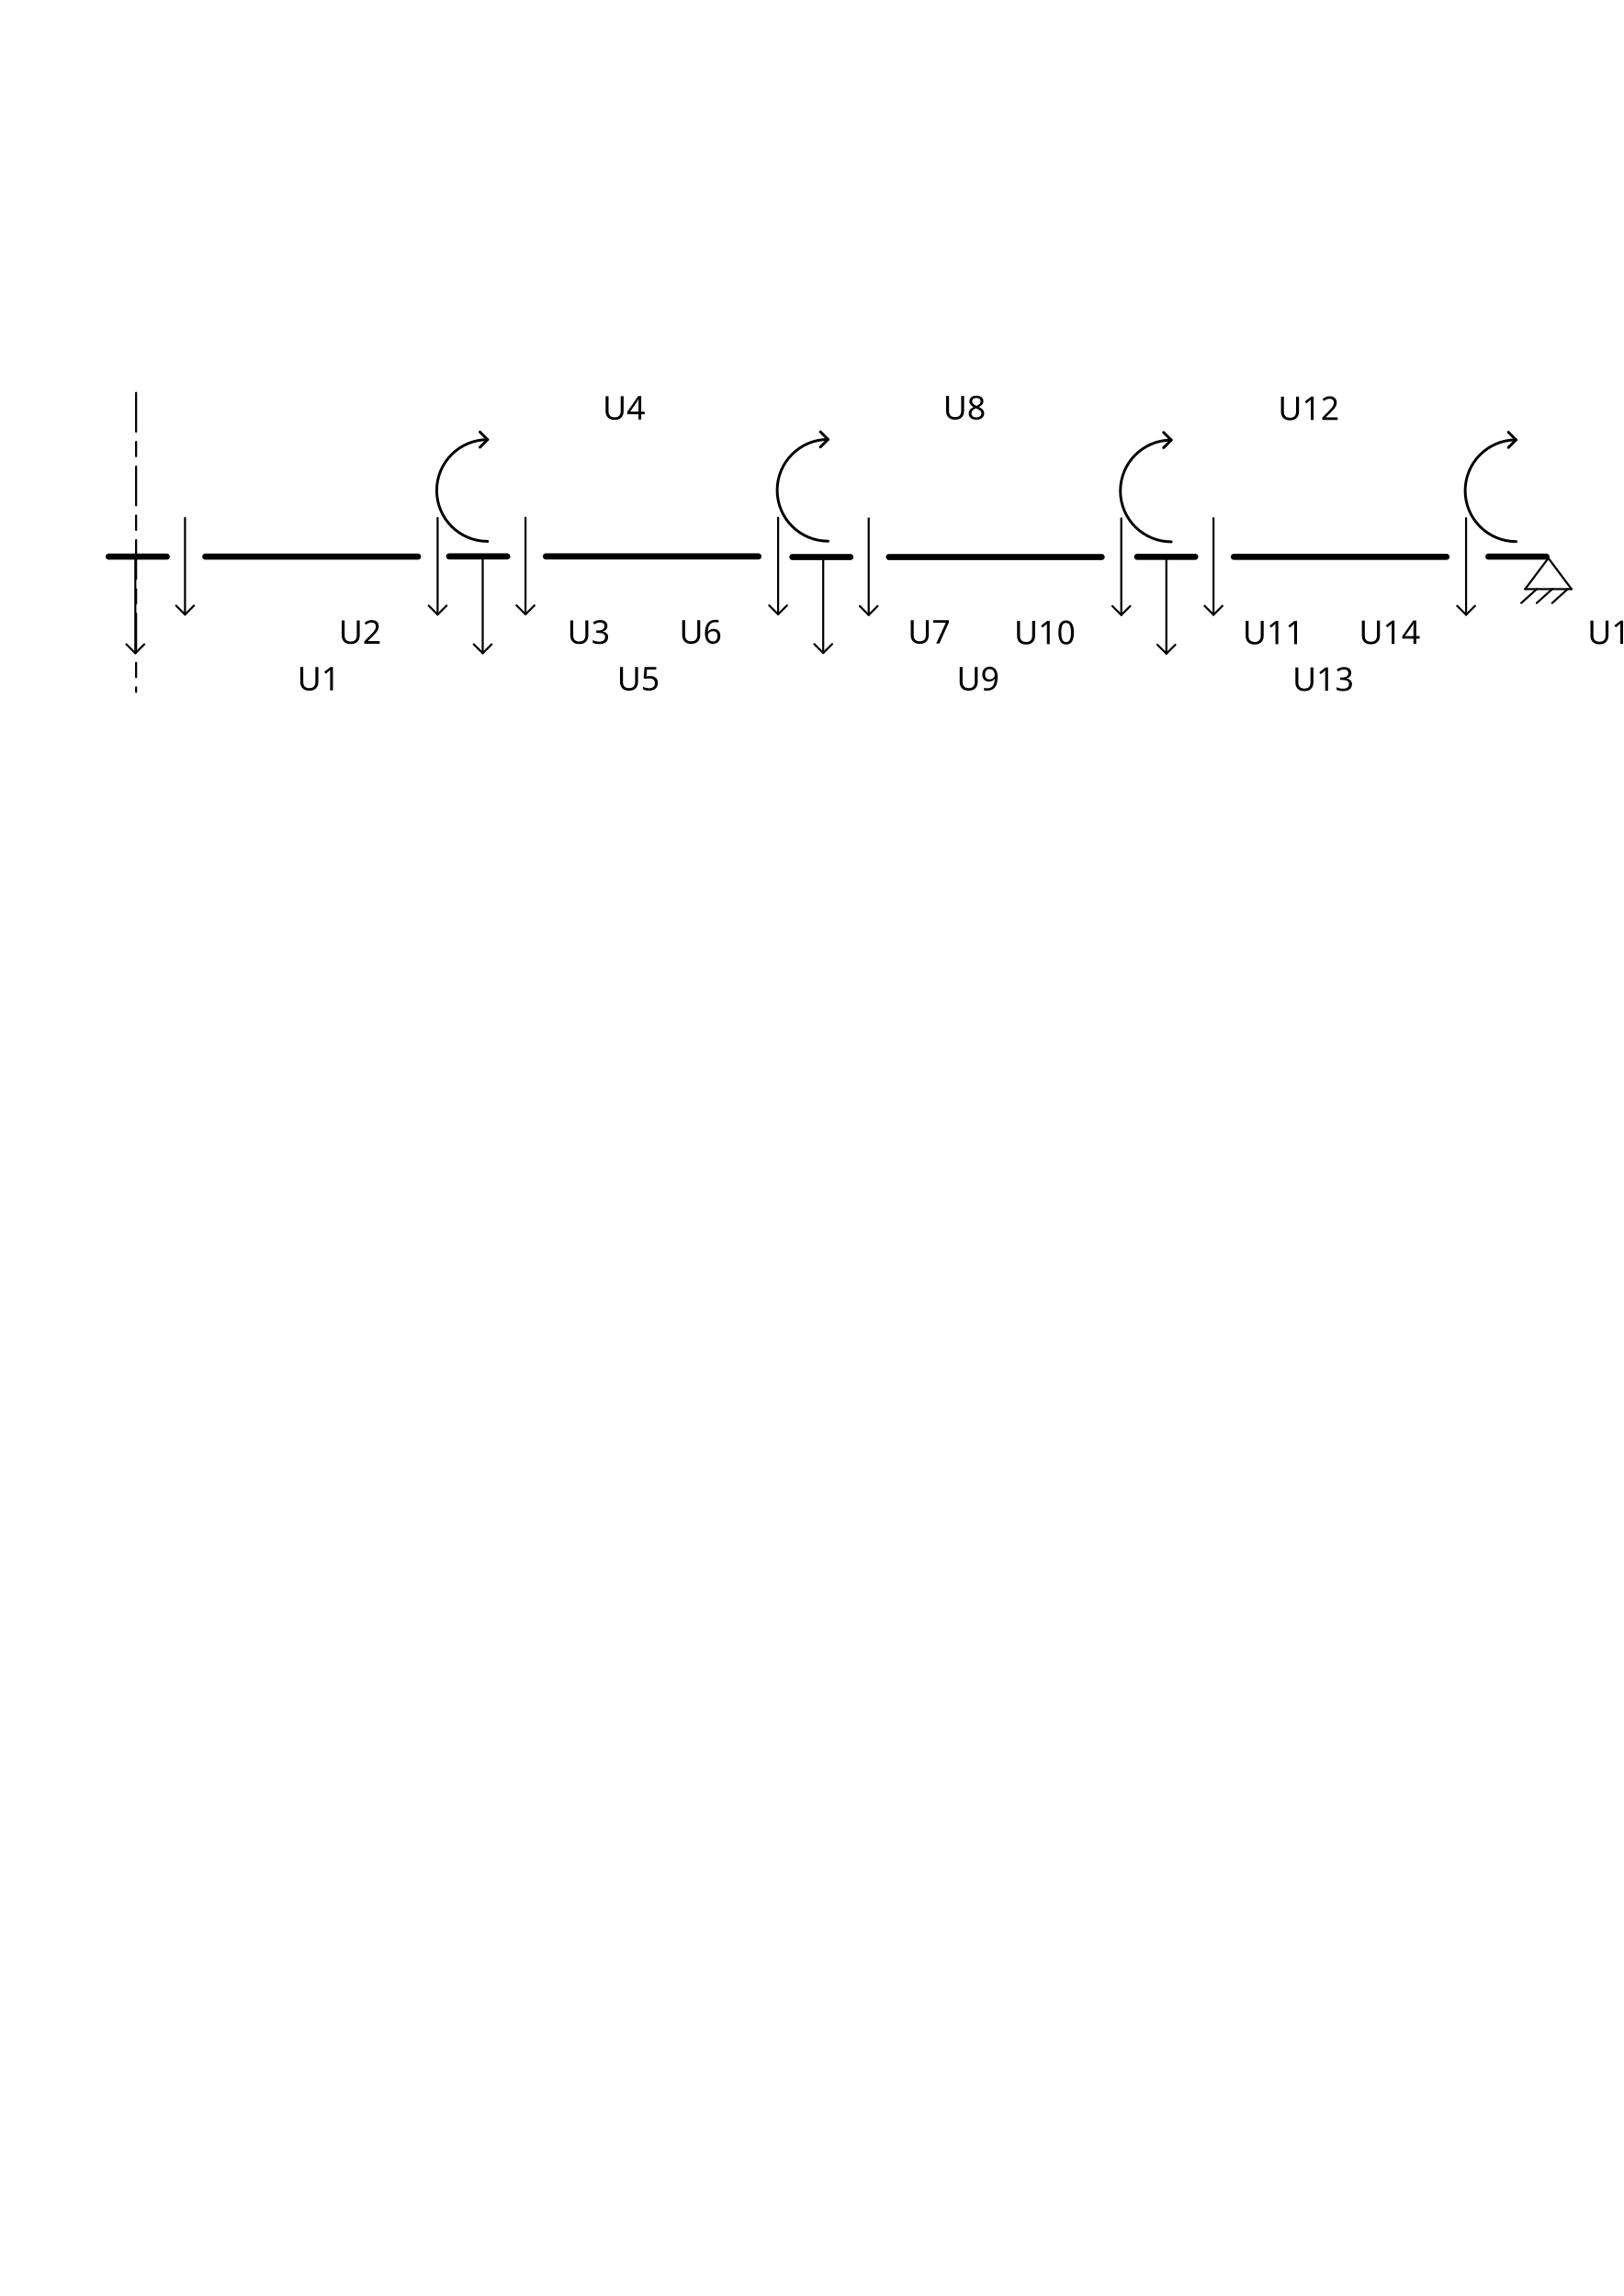
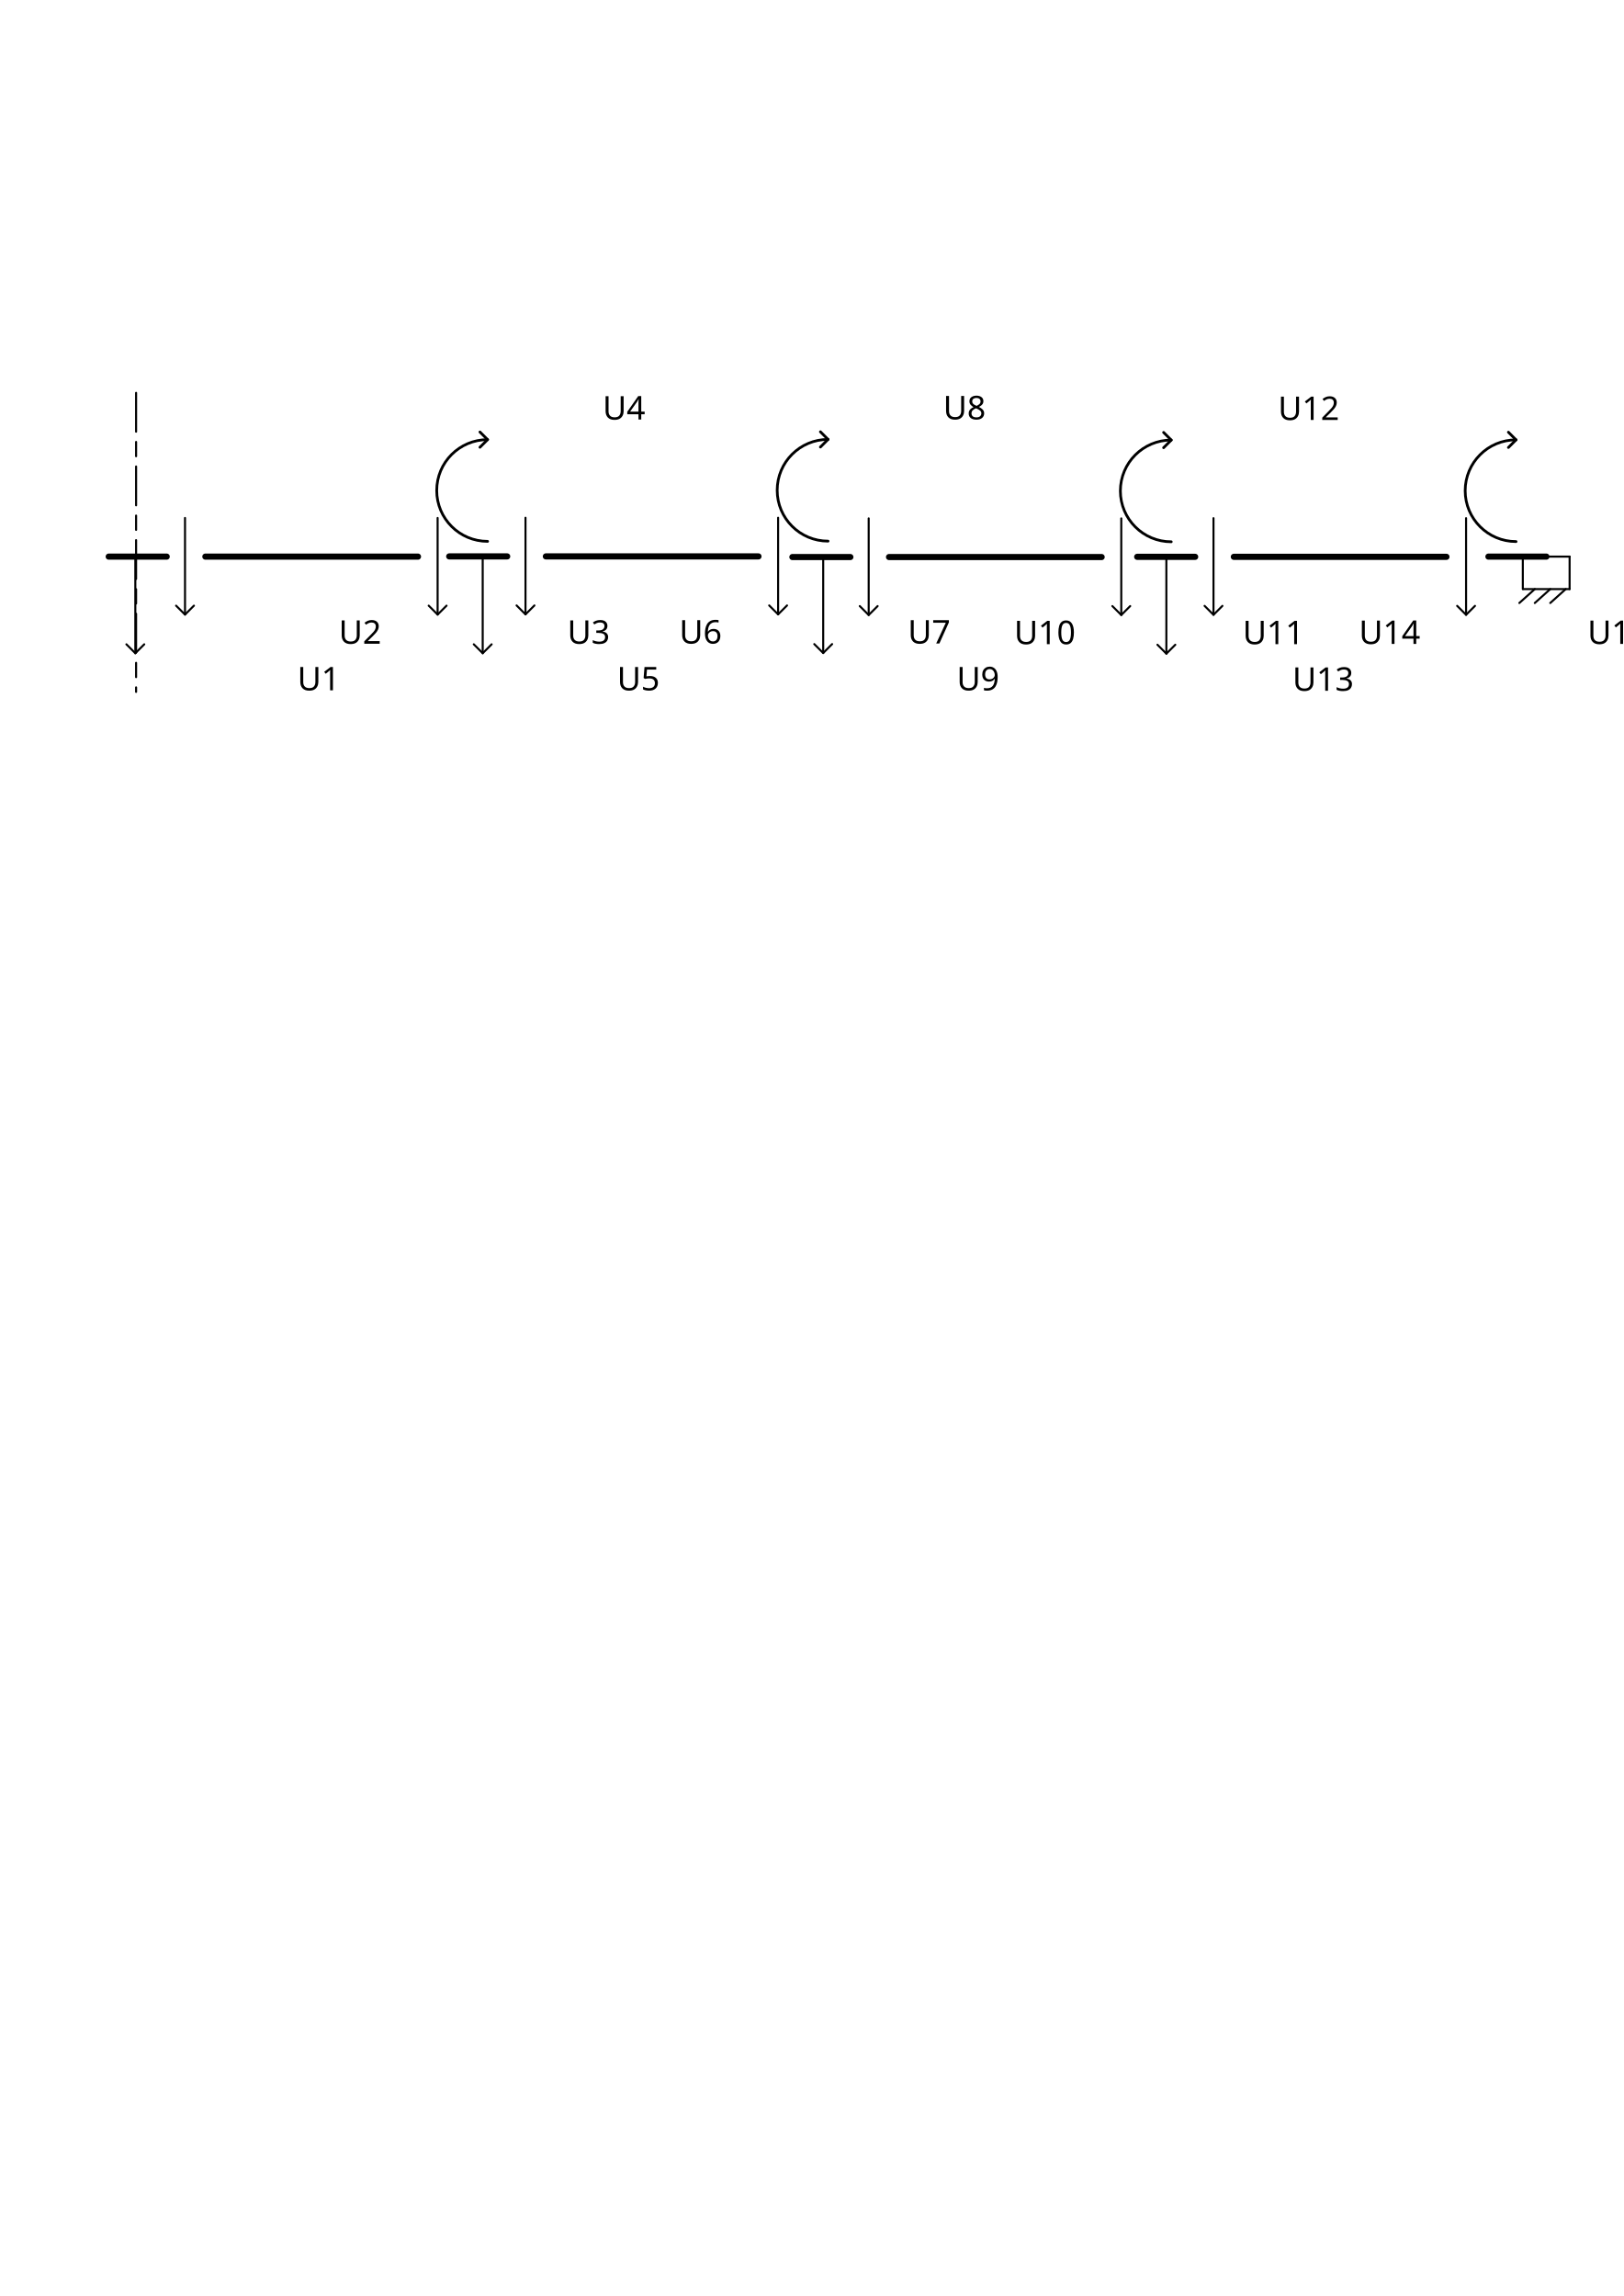
- <svg xmlns="http://www.w3.org/2000/svg" xmlns:ns1="http://schemas.microsoft.com/visio/2003/SVGExtensions/" xmlns:xlink="http://www.w3.org/1999/xlink" width="8.268in" height="11.693in" viewBox="0 0 595.276 841.889" xml:space="preserve" color-interpolation-filters="sRGB" class="st11">
+ <svg xmlns="http://www.w3.org/2000/svg" xmlns:ns1="http://schemas.microsoft.com/visio/2003/SVGExtensions/" xmlns:xlink="http://www.w3.org/1999/xlink" width="8.268in" height="11.693in" viewBox="0 0 595.276 841.889" xml:space="preserve" color-interpolation-filters="sRGB" class="st13">
  <ns1:documentProperties ns1:langID="1033">
    <ns1:userDefs>
      <ns1:ud ns1:nameU="msvNoAutoConnect" ns1:val="VT0(1):26" />
    </ns1:userDefs>
  </ns1:documentProperties>
  <style type="text/css">
	
- 		.st1 {fill:none}
- 		.st2 {stroke:#000000;stroke-linecap:round;stroke-linejoin:round;stroke-width:2.25}
- 		.st3 {marker-end:url(#mrkr1-12);stroke:#000000;stroke-linecap:round;stroke-linejoin:round;stroke-width:0.75}
- 		.st4 {fill:#000000;fill-opacity:1;stroke:#000000;stroke-opacity:1;stroke-width:0.229}
- 		.st5 {marker-end:url(#mrkr1-33);stroke:#000000;stroke-linecap:round;stroke-linejoin:round;stroke-width:1}
- 		.st6 {fill:#000000;fill-opacity:1;stroke:#000000;stroke-opacity:1;stroke-width:0.357}
- 		.st7 {fill:none;stroke:none;stroke-linecap:round;stroke-linejoin:round;stroke-width:0.75}
- 		.st8 {fill:#000000;font-family:Calibri;font-size:1em}
- 		.st9 {stroke:#000000;stroke-linecap:round;stroke-linejoin:round;stroke-width:0.75}
+ 		.st1 {fill:none;stroke:none;stroke-width:1}
+ 		.st2 {fill:none}
+ 		.st3 {stroke:#000000;stroke-linecap:round;stroke-linejoin:round;stroke-width:2.25}
+ 		.st4 {marker-end:url(#mrkr1-18);stroke:#000000;stroke-linecap:round;stroke-linejoin:round;stroke-width:0.75}
+ 		.st5 {fill:#000000;fill-opacity:1;stroke:#000000;stroke-opacity:1;stroke-width:0.229}
+ 		.st6 {marker-end:url(#mrkr1-39);stroke:#000000;stroke-linecap:round;stroke-linejoin:round;stroke-width:1}
+ 		.st7 {fill:#000000;fill-opacity:1;stroke:#000000;stroke-opacity:1;stroke-width:0.357}
+ 		.st8 {fill:none;stroke:none;stroke-linecap:round;stroke-linejoin:round;stroke-width:0.75}
+ 		.st9 {fill:#000000;font-family:Calibri;font-size:1em}
		.st10 {stroke:#000000;stroke-dasharray:14.25,3.75,5.25,3.75;stroke-linecap:round;stroke-linejoin:round;stroke-width:0.75}
- 		.st11 {fill:none;fill-rule:evenodd;font-size:12px;overflow:visible;stroke-linecap:square;stroke-miterlimit:3}
+ 		.st11 {stroke:#000000;stroke-linecap:round;stroke-linejoin:round;stroke-width:0.75}
+ 		.st12 {stroke:#000000;stroke-linecap:round;stroke-linejoin:round;stroke-width:0.75}
+ 		.st13 {fill:none;fill-rule:evenodd;font-size:12px;overflow:visible;stroke-linecap:square;stroke-miterlimit:3}
	
	</style>
  <defs id="Markers">
    <g id="lend1">
      <path d="M 1 -1 L 0 0 L 1 1 " style="stroke-linecap:round;stroke-linejoin:round;fill:none" />
    </g>
-     <marker id="mrkr1-12" class="st4" ns1:arrowType="1" ns1:arrowSize="2" orient="auto" markerUnits="strokeWidth" overflow="visible">
+     <marker id="mrkr1-18" class="st5" ns1:arrowType="1" ns1:arrowSize="2" orient="auto" markerUnits="strokeWidth" overflow="visible">
      <use xlink:href="#lend1" transform="scale(-4.360005,-4.360005) " />
    </marker>
-     <marker id="mrkr1-33" class="st6" ns1:arrowType="1" ns1:arrowSize="1" orient="auto" markerUnits="strokeWidth" overflow="visible">
-       <use xlink:href="#lend1" transform="scale(-2.800003,-2.800003) " />
+     <marker id="mrkr1-39" class="st7" ns1:arrowType="1" ns1:arrowSize="1" orient="auto" markerUnits="strokeWidth" overflow="visible">
+       <use xlink:href="#lend1" transform="scale(-2.800002,-2.800002) " />
    </marker>
  </defs>
  <g ns1:mID="0" ns1:index="1" ns1:groupContext="foregroundPage">
    <ns1:pageProperties ns1:drawingScale="0.0393701" ns1:pageScale="0.0393701" ns1:drawingUnits="24" ns1:shadowOffsetX="8.50393" ns1:shadowOffsetY="-8.50393" />
    <ns1:layer ns1:name="Electrical" ns1:index="0" />
-     <g id="shape1-1" ns1:mID="1" ns1:groupContext="shape" transform="translate(39.8493,-637.794)">
-       <path d="M0 841.89 L21.26 841.89 L0 841.89 Z" class="st1" />
-       <path d="M0 841.89 L21.26 841.89" class="st2" />
-     </g>
-     <g id="shape2-4" ns1:mID="2" ns1:groupContext="shape" transform="translate(75.2822,-637.794)">
-       <path d="M0 841.89 L77.95 841.89 L0 841.89 Z" class="st1" />
-       <path d="M0 841.89 L77.95 841.89" class="st2" />
-     </g>
-     <g id="shape3-7" ns1:mID="3" ns1:groupContext="shape" transform="translate(891.495,204.094) rotate(90)">
-       <path d="M0 841.89 L35.43 841.89" class="st3" />
-     </g>
-     <g id="shape4-13" ns1:mID="4" ns1:groupContext="shape" transform="translate(909.712,189.921) rotate(90)">
-       <path d="M0 841.89 L35.43 841.89" class="st3" />
-     </g>
-     <g id="shape5-18" ns1:mID="5" ns1:groupContext="shape" transform="translate(1018.85,204.094) rotate(90)">
-       <path d="M0 841.89 L35.43 841.89" class="st3" />
-     </g>
-     <g id="shape6-23" ns1:mID="6" ns1:groupContext="shape" transform="translate(1002.32,189.921) rotate(90)">
-       <path d="M0 841.89 L35.43 841.89" class="st3" />
-     </g>
-     <g id="shape7-28" ns1:mID="7" ns1:groupContext="shape" transform="translate(1001.99,161.201) rotate(90)">
+     <g id="group1-1" transform="translate(39.8493,-637.793)" ns1:mID="1" ns1:groupContext="group">
+       <g id="shape2-2" ns1:mID="2" ns1:groupContext="shape">
+         <path d="M0 841.89 L21.26 841.89 L0 841.89 Z" class="st1" />
+       </g>
+       <g id="shape3-4" ns1:mID="3" ns1:groupContext="shape">
+         <path d="M0 841.89 L21.26 841.89 L0 841.89 Z" class="st2" />
+         <path d="M0 841.89 L21.26 841.89" class="st3" />
+       </g>
+     </g>
+     <g id="group4-7" transform="translate(75.2822,-637.793)" ns1:mID="4" ns1:groupContext="group">
+       <g id="shape5-8" ns1:mID="5" ns1:groupContext="shape">
+         <path d="M0 841.89 L77.95 841.89 L0 841.89 Z" class="st1" />
+       </g>
+       <g id="shape6-10" ns1:mID="6" ns1:groupContext="shape">
+         <path d="M0 841.89 L77.95 841.89 L0 841.89 Z" class="st2" />
+         <path d="M0 841.89 L77.95 841.89" class="st3" />
+       </g>
+     </g>
+     <g id="shape7-13" ns1:mID="7" ns1:groupContext="shape" transform="translate(891.494,204.094) rotate(90)">
+       <path d="M0 841.89 L35.43 841.89" class="st4" />
+     </g>
+     <g id="shape8-19" ns1:mID="8" ns1:groupContext="shape" transform="translate(909.711,189.921) rotate(90)">
+       <path d="M0 841.89 L35.43 841.89" class="st4" />
+     </g>
+     <g id="shape9-24" ns1:mID="9" ns1:groupContext="shape" transform="translate(1018.85,204.094) rotate(90)">
+       <path d="M0 841.89 L35.43 841.89" class="st4" />
+     </g>
+     <g id="shape10-29" ns1:mID="10" ns1:groupContext="shape" transform="translate(1002.32,189.921) rotate(90)">
+       <path d="M0 841.89 L35.43 841.89" class="st4" />
+     </g>
+     <g id="shape11-34" ns1:mID="11" ns1:groupContext="shape" transform="translate(1001.99,161.201) rotate(90)">
      <ns1:userDefs>
        <ns1:ud ns1:nameU="visVersion" ns1:val="VT0(15):26" />
      </ns1:userDefs>
-       <path d="M37.3 823.24 A18.65 18.65 0 1 1 0 823.24" class="st5" />
-     </g>
-     <g id="shape8-34" ns1:mID="8" ns1:groupContext="shape" transform="translate(41.5187,-582.361)">
-       <ns1:userDefs />
-       <ns1:textBlock ns1:margins="rect(3.99999,3.99999,3.99999,3.99999)" ns1:tabSpace="42.5196" />
-       <ns1:textRect cx="18.217" cy="831.889" width="36.44" height="20" />
-       <rect x="0" y="821.889" width="36.434" height="20" class="st7" />
-       <text x="11.33" y="835.49" class="st8" ns1:langID="1033">
+       <path d="M37.3 823.24 A18.65 18.65 0 0 1 0 823.24" class="st6" />
+     </g>
+     <g id="shape12-40" ns1:mID="12" ns1:groupContext="shape" transform="translate(41.5187,-582.361)">
+       <ns1:userDefs />
+       <ns1:textBlock ns1:margins="rect(3.99999,3.99999,3.99999,3.99999)" ns1:tabSpace="42.5196" />
+       <ns1:textRect cx="18.217" cy="831.889" width="36.44" height="20" />
+       <rect x="0" y="821.889" width="36.434" height="20" class="st8" />
+       <text x="11.33" y="835.49" class="st9" ns1:langID="1033">
        <ns1:paragraph ns1:horizAlign="1" />
        <ns1:tabList />U1</text>
    </g>
-     <g id="shape9-37" ns1:mID="9" ns1:groupContext="shape" transform="translate(56.6932,-599.448)">
-       <ns1:userDefs />
-       <ns1:textBlock ns1:margins="rect(3.99999,3.99999,3.99999,3.99999)" ns1:tabSpace="42.5196" />
-       <ns1:textRect cx="18.217" cy="831.889" width="36.44" height="20" />
-       <rect x="0" y="821.889" width="36.434" height="20" class="st7" />
-       <text x="11.33" y="835.49" class="st8" ns1:langID="1033">
+     <g id="shape13-43" ns1:mID="13" ns1:groupContext="shape" transform="translate(56.6932,-599.448)">
+       <ns1:userDefs />
+       <ns1:textBlock ns1:margins="rect(3.99999,3.99999,3.99999,3.99999)" ns1:tabSpace="42.5196" />
+       <ns1:textRect cx="18.217" cy="831.889" width="36.44" height="20" />
+       <rect x="0" y="821.889" width="36.434" height="20" class="st8" />
+       <text x="11.33" y="835.49" class="st9" ns1:langID="1033">
        <ns1:paragraph ns1:horizAlign="1" />
        <ns1:tabList />U2</text>
    </g>
-     <g id="shape10-40" ns1:mID="10" ns1:groupContext="shape" transform="translate(195.174,-582.361) scale(-1,1)">
-       <ns1:userDefs />
-       <ns1:textBlock ns1:margins="rect(3.99999,3.99999,3.99999,3.99999)" ns1:tabSpace="42.5196" />
-       <ns1:textRect cx="18.217" cy="831.889" width="36.44" height="20" />
-       <rect x="0" y="821.889" width="36.434" height="20" class="st7" />
-       <text x="-25.11" y="835.49" transform="scale(-1,1)" class="st8" ns1:langID="1033">
+     <g id="shape14-46" ns1:mID="14" ns1:groupContext="shape" transform="translate(195.174,-582.361) scale(-1,1)">
+       <ns1:userDefs />
+       <ns1:textBlock ns1:margins="rect(3.99999,3.99999,3.99999,3.99999)" ns1:tabSpace="42.5196" />
+       <ns1:textRect cx="18.217" cy="831.889" width="36.44" height="20" />
+       <rect x="0" y="821.889" width="36.434" height="20" class="st8" />
+       <text x="-25.11" y="835.49" transform="scale(-1,1)" class="st9" ns1:langID="1033">
        <ns1:paragraph ns1:horizAlign="1" />
        <ns1:tabList />U5</text>
    </g>
-     <g id="shape11-43" ns1:mID="11" ns1:groupContext="shape" transform="translate(176.935,-599.448) scale(-1,1)">
-       <ns1:userDefs />
-       <ns1:textBlock ns1:margins="rect(3.99999,3.99999,3.99999,3.99999)" ns1:tabSpace="42.5196" />
-       <ns1:textRect cx="18.217" cy="831.889" width="36.44" height="20" />
-       <rect x="0" y="821.889" width="36.434" height="20" class="st7" />
-       <text x="-25.11" y="835.49" transform="scale(-1,1)" class="st8" ns1:langID="1033">
+     <g id="shape15-49" ns1:mID="15" ns1:groupContext="shape" transform="translate(176.935,-599.448) scale(-1,1)">
+       <ns1:userDefs />
+       <ns1:textBlock ns1:margins="rect(3.99999,3.99999,3.99999,3.99999)" ns1:tabSpace="42.5196" />
+       <ns1:textRect cx="18.217" cy="831.889" width="36.44" height="20" />
+       <rect x="0" y="821.889" width="36.434" height="20" class="st8" />
+       <text x="-25.11" y="835.49" transform="scale(-1,1)" class="st9" ns1:langID="1033">
        <ns1:paragraph ns1:horizAlign="1" />
        <ns1:tabList />U3</text>
    </g>
-     <g id="shape12-46" ns1:mID="12" ns1:groupContext="shape" transform="translate(153.443,-681.653)">
-       <ns1:userDefs />
-       <ns1:textBlock ns1:margins="rect(3.99999,3.99999,3.99999,3.99999)" ns1:tabSpace="42.5196" />
-       <ns1:textRect cx="18.217" cy="831.889" width="36.44" height="20" />
-       <rect x="0" y="821.889" width="36.434" height="20" class="st7" />
-       <text x="11.33" y="835.49" class="st8" ns1:langID="1033">
+     <g id="shape16-52" ns1:mID="16" ns1:groupContext="shape" transform="translate(153.443,-681.653)">
+       <ns1:userDefs />
+       <ns1:textBlock ns1:margins="rect(3.99999,3.99999,3.99999,3.99999)" ns1:tabSpace="42.5196" />
+       <ns1:textRect cx="18.217" cy="831.889" width="36.44" height="20" />
+       <rect x="0" y="821.889" width="36.434" height="20" class="st8" />
+       <text x="11.33" y="835.49" class="st9" ns1:langID="1033">
        <ns1:paragraph ns1:horizAlign="1" />
        <ns1:tabList />U4</text>
    </g>
-     <g id="shape13-49" ns1:mID="13" ns1:groupContext="shape" transform="translate(164.677,-637.873)">
-       <path d="M0 841.89 L21.26 841.89 L0 841.89 Z" class="st1" />
-       <path d="M0 841.89 L21.26 841.89" class="st2" />
-     </g>
-     <g id="shape14-52" ns1:mID="14" ns1:groupContext="shape" transform="translate(200.11,-637.873)">
-       <path d="M0 841.89 L77.95 841.89 L0 841.89 Z" class="st1" />
-       <path d="M0 841.89 L77.95 841.89" class="st2" />
-     </g>
-     <g id="shape15-55" ns1:mID="15" ns1:groupContext="shape" transform="translate(1034.54,189.842) rotate(90)">
-       <path d="M0 841.89 L35.43 841.89" class="st3" />
-     </g>
-     <g id="shape16-60" ns1:mID="16" ns1:groupContext="shape" transform="translate(1143.68,204.016) rotate(90)">
-       <path d="M0 841.89 L35.43 841.89" class="st3" />
-     </g>
-     <g id="shape17-65" ns1:mID="17" ns1:groupContext="shape" transform="translate(1127.15,189.842) rotate(90)">
-       <path d="M0 841.89 L35.43 841.89" class="st3" />
-     </g>
-     <g id="shape18-70" ns1:mID="18" ns1:groupContext="shape" transform="translate(1126.81,161.122) rotate(90)">
+     <g id="group17-55" transform="translate(164.677,-637.872)" ns1:mID="17" ns1:groupContext="group">
+       <g id="shape18-56" ns1:mID="18" ns1:groupContext="shape">
+         <path d="M0 841.89 L21.26 841.89 L0 841.89 Z" class="st1" />
+       </g>
+       <g id="shape19-58" ns1:mID="19" ns1:groupContext="shape">
+         <path d="M0 841.89 L21.26 841.89 L0 841.89 Z" class="st2" />
+         <path d="M0 841.89 L21.26 841.89" class="st3" />
+       </g>
+     </g>
+     <g id="group20-61" transform="translate(200.11,-637.872)" ns1:mID="20" ns1:groupContext="group">
+       <g id="shape21-62" ns1:mID="21" ns1:groupContext="shape">
+         <path d="M0 841.89 L77.95 841.89 L0 841.89 Z" class="st1" />
+       </g>
+       <g id="shape22-64" ns1:mID="22" ns1:groupContext="shape">
+         <path d="M0 841.89 L77.95 841.89 L0 841.89 Z" class="st2" />
+         <path d="M0 841.89 L77.95 841.89" class="st3" />
+       </g>
+     </g>
+     <g id="shape23-67" ns1:mID="23" ns1:groupContext="shape" transform="translate(1034.54,189.842) rotate(90)">
+       <path d="M0 841.89 L35.43 841.89" class="st4" />
+     </g>
+     <g id="shape24-72" ns1:mID="24" ns1:groupContext="shape" transform="translate(1143.68,204.016) rotate(90)">
+       <path d="M0 841.89 L35.43 841.89" class="st4" />
+     </g>
+     <g id="shape25-77" ns1:mID="25" ns1:groupContext="shape" transform="translate(1127.15,189.842) rotate(90)">
+       <path d="M0 841.89 L35.43 841.89" class="st4" />
+     </g>
+     <g id="shape26-82" ns1:mID="26" ns1:groupContext="shape" transform="translate(1126.81,161.122) rotate(90)">
      <ns1:userDefs>
        <ns1:ud ns1:nameU="visVersion" ns1:val="VT0(15):26" />
      </ns1:userDefs>
-       <path d="M37.3 823.24 A18.65 18.65 0 1 1 0 823.24" class="st5" />
-     </g>
-     <g id="shape19-75" ns1:mID="19" ns1:groupContext="shape" transform="translate(181.521,-599.527)">
-       <ns1:userDefs />
-       <ns1:textBlock ns1:margins="rect(3.99999,3.99999,3.99999,3.99999)" ns1:tabSpace="42.5196" />
-       <ns1:textRect cx="18.217" cy="831.889" width="36.44" height="20" />
-       <rect x="0" y="821.889" width="36.434" height="20" class="st7" />
-       <text x="11.33" y="835.49" class="st8" ns1:langID="1033">
+       <path d="M37.3 823.24 A18.65 18.65 0 0 1 0 823.24" class="st6" />
+     </g>
+     <g id="shape27-87" ns1:mID="27" ns1:groupContext="shape" transform="translate(181.521,-599.527)">
+       <ns1:userDefs />
+       <ns1:textBlock ns1:margins="rect(3.99999,3.99999,3.99999,3.99999)" ns1:tabSpace="42.5196" />
+       <ns1:textRect cx="18.217" cy="831.889" width="36.44" height="20" />
+       <rect x="0" y="821.889" width="36.434" height="20" class="st8" />
+       <text x="11.33" y="835.49" class="st9" ns1:langID="1033">
        <ns1:paragraph ns1:horizAlign="1" />
        <ns1:tabList />U6</text>
    </g>
-     <g id="shape20-78" ns1:mID="20" ns1:groupContext="shape" transform="translate(319.691,-582.361) scale(-1,1)">
-       <ns1:userDefs />
-       <ns1:textBlock ns1:margins="rect(3.99999,3.99999,3.99999,3.99999)" ns1:tabSpace="42.5196" />
-       <ns1:textRect cx="18.217" cy="831.889" width="36.44" height="20" />
-       <rect x="0" y="821.889" width="36.434" height="20" class="st7" />
-       <text x="-25.11" y="835.49" transform="scale(-1,1)" class="st8" ns1:langID="1033">
+     <g id="shape28-90" ns1:mID="28" ns1:groupContext="shape" transform="translate(319.691,-582.361) scale(-1,1)">
+       <ns1:userDefs />
+       <ns1:textBlock ns1:margins="rect(3.99999,3.99999,3.99999,3.99999)" ns1:tabSpace="42.5196" />
+       <ns1:textRect cx="18.217" cy="831.889" width="36.44" height="20" />
+       <rect x="0" y="821.889" width="36.434" height="20" class="st8" />
+       <text x="-25.11" y="835.49" transform="scale(-1,1)" class="st9" ns1:langID="1033">
        <ns1:paragraph ns1:horizAlign="1" />
        <ns1:tabList />U9</text>
    </g>
-     <g id="shape21-81" ns1:mID="21" ns1:groupContext="shape" transform="translate(301.764,-599.527) scale(-1,1)">
-       <ns1:userDefs />
-       <ns1:textBlock ns1:margins="rect(3.99999,3.99999,3.99999,3.99999)" ns1:tabSpace="42.5196" />
-       <ns1:textRect cx="18.217" cy="831.889" width="36.44" height="20" />
-       <rect x="0" y="821.889" width="36.434" height="20" class="st7" />
-       <text x="-25.11" y="835.49" transform="scale(-1,1)" class="st8" ns1:langID="1033">
+     <g id="shape29-93" ns1:mID="29" ns1:groupContext="shape" transform="translate(301.764,-599.527) scale(-1,1)">
+       <ns1:userDefs />
+       <ns1:textBlock ns1:margins="rect(3.99999,3.99999,3.99999,3.99999)" ns1:tabSpace="42.5196" />
+       <ns1:textRect cx="18.217" cy="831.889" width="36.44" height="20" />
+       <rect x="0" y="821.889" width="36.434" height="20" class="st8" />
+       <text x="-25.11" y="835.49" transform="scale(-1,1)" class="st9" ns1:langID="1033">
        <ns1:paragraph ns1:horizAlign="1" />
        <ns1:tabList />U7</text>
    </g>
-     <g id="shape22-84" ns1:mID="22" ns1:groupContext="shape" transform="translate(278.271,-681.731)">
-       <ns1:userDefs />
-       <ns1:textBlock ns1:margins="rect(3.99999,3.99999,3.99999,3.99999)" ns1:tabSpace="42.5196" />
-       <ns1:textRect cx="18.217" cy="831.889" width="36.44" height="20" />
-       <rect x="0" y="821.889" width="36.434" height="20" class="st7" />
-       <text x="11.33" y="835.49" class="st8" ns1:langID="1033">
+     <g id="shape30-96" ns1:mID="30" ns1:groupContext="shape" transform="translate(278.271,-681.731)">
+       <ns1:userDefs />
+       <ns1:textBlock ns1:margins="rect(3.99999,3.99999,3.99999,3.99999)" ns1:tabSpace="42.5196" />
+       <ns1:textRect cx="18.217" cy="831.889" width="36.44" height="20" />
+       <rect x="0" y="821.889" width="36.434" height="20" class="st8" />
+       <text x="11.33" y="835.49" class="st9" ns1:langID="1033">
        <ns1:paragraph ns1:horizAlign="1" />
        <ns1:tabList />U8</text>
    </g>
-     <g id="shape23-87" ns1:mID="23" ns1:groupContext="shape" transform="translate(290.491,-637.637)">
-       <path d="M0 841.89 L21.26 841.89 L0 841.89 Z" class="st1" />
-       <path d="M0 841.89 L21.26 841.89" class="st2" />
-     </g>
-     <g id="shape24-90" ns1:mID="24" ns1:groupContext="shape" transform="translate(325.924,-637.637)">
-       <path d="M0 841.89 L77.95 841.89 L0 841.89 Z" class="st1" />
-       <path d="M0 841.89 L77.95 841.89" class="st2" />
-     </g>
-     <g id="shape25-93" ns1:mID="25" ns1:groupContext="shape" transform="translate(1160.36,190.079) rotate(90)">
-       <path d="M0 841.89 L35.43 841.89" class="st3" />
-     </g>
-     <g id="shape26-98" ns1:mID="26" ns1:groupContext="shape" transform="translate(1269.49,204.252) rotate(90)">
-       <path d="M0 841.89 L35.43 841.89" class="st3" />
-     </g>
-     <g id="shape27-103" ns1:mID="27" ns1:groupContext="shape" transform="translate(1252.96,190.079) rotate(90)">
-       <path d="M0 841.89 L35.43 841.89" class="st3" />
-     </g>
-     <g id="shape28-108" ns1:mID="28" ns1:groupContext="shape" transform="translate(1252.63,161.358) rotate(90)">
+     <g id="group31-99" transform="translate(290.491,-637.636)" ns1:mID="31" ns1:groupContext="group">
+       <g id="shape32-100" ns1:mID="32" ns1:groupContext="shape">
+         <path d="M0 841.89 L21.26 841.89 L0 841.89 Z" class="st1" />
+       </g>
+       <g id="shape33-102" ns1:mID="33" ns1:groupContext="shape">
+         <path d="M0 841.89 L21.26 841.89 L0 841.89 Z" class="st2" />
+         <path d="M0 841.89 L21.26 841.89" class="st3" />
+       </g>
+     </g>
+     <g id="group34-105" transform="translate(325.924,-637.636)" ns1:mID="34" ns1:groupContext="group">
+       <g id="shape35-106" ns1:mID="35" ns1:groupContext="shape">
+         <path d="M0 841.89 L77.95 841.89 L0 841.89 Z" class="st1" />
+       </g>
+       <g id="shape36-108" ns1:mID="36" ns1:groupContext="shape">
+         <path d="M0 841.89 L77.95 841.89 L0 841.89 Z" class="st2" />
+         <path d="M0 841.89 L77.95 841.89" class="st3" />
+       </g>
+     </g>
+     <g id="shape37-111" ns1:mID="37" ns1:groupContext="shape" transform="translate(1160.36,190.079) rotate(90)">
+       <path d="M0 841.89 L35.43 841.89" class="st4" />
+     </g>
+     <g id="shape38-116" ns1:mID="38" ns1:groupContext="shape" transform="translate(1269.49,204.252) rotate(90)">
+       <path d="M0 841.89 L35.43 841.89" class="st4" />
+     </g>
+     <g id="shape39-121" ns1:mID="39" ns1:groupContext="shape" transform="translate(1252.96,190.079) rotate(90)">
+       <path d="M0 841.89 L35.43 841.89" class="st4" />
+     </g>
+     <g id="shape40-126" ns1:mID="40" ns1:groupContext="shape" transform="translate(1252.63,161.358) rotate(90)">
      <ns1:userDefs>
        <ns1:ud ns1:nameU="visVersion" ns1:val="VT0(15):26" />
      </ns1:userDefs>
-       <path d="M37.3 823.24 A18.65 18.65 0 1 1 0 823.24" class="st5" />
-     </g>
-     <g id="shape29-113" ns1:mID="29" ns1:groupContext="shape" transform="translate(307.335,-599.29)">
-       <ns1:userDefs />
-       <ns1:textBlock ns1:margins="rect(3.99999,3.99999,3.99999,3.99999)" ns1:tabSpace="42.5196" />
-       <ns1:textRect cx="18.217" cy="831.889" width="36.44" height="20" />
-       <rect x="0" y="821.889" width="36.434" height="20" class="st7" />
-       <text x="8.29" y="835.49" class="st8" ns1:langID="1033">
+       <path d="M37.3 823.24 A18.65 18.65 0 0 1 0 823.24" class="st6" />
+     </g>
+     <g id="shape41-131" ns1:mID="41" ns1:groupContext="shape" transform="translate(307.335,-599.29)">
+       <ns1:userDefs />
+       <ns1:textBlock ns1:margins="rect(3.99999,3.99999,3.99999,3.99999)" ns1:tabSpace="42.5196" />
+       <ns1:textRect cx="18.217" cy="831.889" width="36.44" height="20" />
+       <rect x="0" y="821.889" width="36.434" height="20" class="st8" />
+       <text x="8.29" y="835.49" class="st9" ns1:langID="1033">
        <ns1:paragraph ns1:horizAlign="1" />
        <ns1:tabList />U10</text>
    </g>
-     <g id="shape30-116" ns1:mID="30" ns1:groupContext="shape" transform="translate(445.817,-582.204) scale(-1,1)">
-       <ns1:userDefs />
-       <ns1:textBlock ns1:margins="rect(3.99999,3.99999,3.99999,3.99999)" ns1:tabSpace="42.5196" />
-       <ns1:textRect cx="18.217" cy="831.889" width="36.44" height="20" />
-       <rect x="0" y="821.889" width="36.434" height="20" class="st7" />
-       <text x="-28.15" y="835.49" transform="scale(-1,1)" class="st8" ns1:langID="1033">
+     <g id="shape42-134" ns1:mID="42" ns1:groupContext="shape" transform="translate(445.817,-582.204) scale(-1,1)">
+       <ns1:userDefs />
+       <ns1:textBlock ns1:margins="rect(3.99999,3.99999,3.99999,3.99999)" ns1:tabSpace="42.5196" />
+       <ns1:textRect cx="18.217" cy="831.889" width="36.44" height="20" />
+       <rect x="0" y="821.889" width="36.434" height="20" class="st8" />
+       <text x="-28.15" y="835.49" transform="scale(-1,1)" class="st9" ns1:langID="1033">
        <ns1:paragraph ns1:horizAlign="1" />
        <ns1:tabList />U13</text>
    </g>
-     <g id="shape31-119" ns1:mID="31" ns1:groupContext="shape" transform="translate(427.578,-599.29) scale(-1,1)">
-       <ns1:userDefs />
-       <ns1:textBlock ns1:margins="rect(3.99999,3.99999,3.99999,3.99999)" ns1:tabSpace="42.5196" />
-       <ns1:textRect cx="18.217" cy="831.889" width="36.44" height="20" />
-       <rect x="0" y="821.889" width="36.434" height="20" class="st7" />
-       <text x="-28.15" y="835.49" transform="scale(-1,1)" class="st8" ns1:langID="1033">
+     <g id="shape43-137" ns1:mID="43" ns1:groupContext="shape" transform="translate(427.578,-599.29) scale(-1,1)">
+       <ns1:userDefs />
+       <ns1:textBlock ns1:margins="rect(3.99999,3.99999,3.99999,3.99999)" ns1:tabSpace="42.5196" />
+       <ns1:textRect cx="18.217" cy="831.889" width="36.44" height="20" />
+       <rect x="0" y="821.889" width="36.434" height="20" class="st8" />
+       <text x="-28.15" y="835.49" transform="scale(-1,1)" class="st9" ns1:langID="1033">
        <ns1:paragraph ns1:horizAlign="1" />
        <ns1:tabList />U11</text>
    </g>
-     <g id="shape32-122" ns1:mID="32" ns1:groupContext="shape" transform="translate(404.085,-681.495)">
-       <ns1:userDefs />
-       <ns1:textBlock ns1:margins="rect(3.99999,3.99999,3.99999,3.99999)" ns1:tabSpace="42.5196" />
-       <ns1:textRect cx="18.217" cy="831.889" width="36.44" height="20" />
-       <rect x="0" y="821.889" width="36.434" height="20" class="st7" />
-       <text x="8.29" y="835.49" class="st8" ns1:langID="1033">
+     <g id="shape44-140" ns1:mID="44" ns1:groupContext="shape" transform="translate(404.085,-681.495)">
+       <ns1:userDefs />
+       <ns1:textBlock ns1:margins="rect(3.99999,3.99999,3.99999,3.99999)" ns1:tabSpace="42.5196" />
+       <ns1:textRect cx="18.217" cy="831.889" width="36.44" height="20" />
+       <rect x="0" y="821.889" width="36.434" height="20" class="st8" />
+       <text x="8.29" y="835.49" class="st9" ns1:langID="1033">
        <ns1:paragraph ns1:horizAlign="1" />
        <ns1:tabList />U12</text>
    </g>
-     <g id="shape33-125" ns1:mID="33" ns1:groupContext="shape" transform="translate(416.901,-637.716)">
-       <path d="M0 841.89 L21.26 841.89 L0 841.89 Z" class="st1" />
-       <path d="M0 841.89 L21.26 841.89" class="st2" />
-     </g>
-     <g id="shape34-128" ns1:mID="34" ns1:groupContext="shape" transform="translate(452.334,-637.716)">
-       <path d="M0 841.89 L77.95 841.89 L0 841.89 Z" class="st1" />
-       <path d="M0 841.89 L77.95 841.89" class="st2" />
-     </g>
-     <g id="shape35-131" ns1:mID="35" ns1:groupContext="shape" transform="translate(1286.77,190) rotate(90)">
-       <path d="M0 841.89 L35.43 841.89" class="st3" />
-     </g>
-     <g id="shape36-136" ns1:mID="36" ns1:groupContext="shape" transform="translate(1379.37,190) rotate(90)">
-       <path d="M0 841.89 L35.43 841.89" class="st3" />
-     </g>
-     <g id="shape37-141" ns1:mID="37" ns1:groupContext="shape" transform="translate(1379.04,161.279) rotate(90)">
+     <g id="group45-143" transform="translate(416.901,-637.715)" ns1:mID="45" ns1:groupContext="group">
+       <g id="shape46-144" ns1:mID="46" ns1:groupContext="shape">
+         <path d="M0 841.89 L21.26 841.89 L0 841.89 Z" class="st1" />
+       </g>
+       <g id="shape47-146" ns1:mID="47" ns1:groupContext="shape">
+         <path d="M0 841.89 L21.26 841.89 L0 841.89 Z" class="st2" />
+         <path d="M0 841.89 L21.26 841.89" class="st3" />
+       </g>
+     </g>
+     <g id="group48-149" transform="translate(452.334,-637.715)" ns1:mID="48" ns1:groupContext="group">
+       <g id="shape49-150" ns1:mID="49" ns1:groupContext="shape">
+         <path d="M0 841.89 L77.95 841.89 L0 841.89 Z" class="st1" />
+       </g>
+       <g id="shape50-152" ns1:mID="50" ns1:groupContext="shape">
+         <path d="M0 841.89 L77.95 841.89 L0 841.89 Z" class="st2" />
+         <path d="M0 841.89 L77.95 841.89" class="st3" />
+       </g>
+     </g>
+     <g id="shape51-155" ns1:mID="51" ns1:groupContext="shape" transform="translate(1286.77,190) rotate(90)">
+       <path d="M0 841.89 L35.43 841.89" class="st4" />
+     </g>
+     <g id="shape52-160" ns1:mID="52" ns1:groupContext="shape" transform="translate(1379.37,190) rotate(90)">
+       <path d="M0 841.89 L35.43 841.89" class="st4" />
+     </g>
+     <g id="shape53-165" ns1:mID="53" ns1:groupContext="shape" transform="translate(1379.04,161.279) rotate(90)">
      <ns1:userDefs>
        <ns1:ud ns1:nameU="visVersion" ns1:val="VT0(15):26" />
      </ns1:userDefs>
-       <path d="M37.3 823.24 A18.65 18.65 0 1 1 0 823.24" class="st5" />
-     </g>
-     <g id="shape38-146" ns1:mID="38" ns1:groupContext="shape" transform="translate(433.745,-599.369)">
-       <ns1:userDefs />
-       <ns1:textBlock ns1:margins="rect(3.99999,3.99999,3.99999,3.99999)" ns1:tabSpace="42.5196" />
-       <ns1:textRect cx="18.217" cy="831.889" width="36.44" height="20" />
-       <rect x="0" y="821.889" width="36.434" height="20" class="st7" />
-       <text x="8.29" y="835.49" class="st8" ns1:langID="1033">
+       <path d="M37.3 823.24 A18.65 18.65 0 0 1 0 823.24" class="st6" />
+     </g>
+     <g id="shape54-170" ns1:mID="54" ns1:groupContext="shape" transform="translate(433.745,-599.369)">
+       <ns1:userDefs />
+       <ns1:textBlock ns1:margins="rect(3.99999,3.99999,3.99999,3.99999)" ns1:tabSpace="42.5196" />
+       <ns1:textRect cx="18.217" cy="831.889" width="36.44" height="20" />
+       <rect x="0" y="821.889" width="36.434" height="20" class="st8" />
+       <text x="8.29" y="835.49" class="st9" ns1:langID="1033">
        <ns1:paragraph ns1:horizAlign="1" />
        <ns1:tabList />U14</text>
    </g>
-     <g id="shape39-149" ns1:mID="39" ns1:groupContext="shape" transform="translate(553.987,-599.369) scale(-1,1)">
-       <ns1:userDefs />
-       <ns1:textBlock ns1:margins="rect(3.99999,3.99999,3.99999,3.99999)" ns1:tabSpace="42.5196" />
-       <ns1:textRect cx="18.217" cy="831.889" width="36.44" height="20" />
-       <rect x="0" y="821.889" width="36.434" height="20" class="st7" />
-       <text x="-28.15" y="835.49" transform="scale(-1,1)" class="st8" ns1:langID="1033">
+     <g id="shape55-173" ns1:mID="55" ns1:groupContext="shape" transform="translate(553.987,-599.369) scale(-1,1)">
+       <ns1:userDefs />
+       <ns1:textBlock ns1:margins="rect(3.99999,3.99999,3.99999,3.99999)" ns1:tabSpace="42.5196" />
+       <ns1:textRect cx="18.217" cy="831.889" width="36.44" height="20" />
+       <rect x="0" y="821.889" width="36.434" height="20" class="st8" />
+       <text x="-28.15" y="835.49" transform="scale(-1,1)" class="st9" ns1:langID="1033">
        <ns1:paragraph ns1:horizAlign="1" />
        <ns1:tabList />U15</text>
    </g>
-     <g id="shape40-152" ns1:mID="40" ns1:groupContext="shape" transform="translate(530.495,-681.574)">
-       <ns1:userDefs />
-       <ns1:textBlock ns1:margins="rect(3.99999,3.99999,3.99999,3.99999)" ns1:tabSpace="42.5196" />
-       <ns1:textRect cx="18.217" cy="831.889" width="36.44" height="20" />
-       <rect x="0" y="821.889" width="36.434" height="20" class="st7" />
-       <text x="8.29" y="835.49" class="st8" ns1:langID="1033">
+     <g id="shape56-176" ns1:mID="56" ns1:groupContext="shape" transform="translate(530.495,-681.574)">
+       <ns1:userDefs />
+       <ns1:textBlock ns1:margins="rect(3.99999,3.99999,3.99999,3.99999)" ns1:tabSpace="42.5196" />
+       <ns1:textRect cx="18.217" cy="831.889" width="36.44" height="20" />
+       <rect x="0" y="821.889" width="36.434" height="20" class="st8" />
+       <text x="8.29" y="835.49" class="st9" ns1:langID="1033">
        <ns1:paragraph ns1:horizAlign="1" />
        <ns1:tabList />U16</text>
    </g>
-     <g id="shape41-155" ns1:mID="41" ns1:groupContext="shape" transform="translate(545.669,-637.794)">
-       <path d="M0 841.89 L21.26 841.89 L0 841.89 Z" class="st1" />
-       <path d="M0 841.89 L21.26 841.89" class="st2" />
-     </g>
-     <g id="group42-158" transform="translate(557.717,-620.786)" ns1:mID="42" ns1:groupContext="group">
-       <g id="shape43-159" ns1:mID="43" ns1:groupContext="shape" transform="translate(1.41808,-5.10256) rotate(6.73593E-05)">
-         <path d="M0 841.89 L17.01 841.89 L0 841.89 Z" class="st1" />
-         <path d="M0 841.89 L17.01 841.89" class="st9" />
-       </g>
-       <g id="shape44-162" ns1:mID="44" ns1:groupContext="shape" transform="translate(683.432,320.314) rotate(53.1301)">
-         <path d="M0 841.89 L14.17 841.89 L0 841.89 Z" class="st1" />
-         <path d="M0 841.89 L14.17 841.89" class="st9" />
-       </g>
-       <g id="shape45-165" ns1:mID="45" ns1:groupContext="shape" transform="translate(-672.093,331.652) rotate(-53.1301)">
-         <path d="M0 841.89 L14.17 841.89 L0 841.89 Z" class="st1" />
-         <path d="M0 841.89 L14.17 841.89" class="st9" />
-       </g>
-       <g id="shape46-168" ns1:mID="46" ns1:groupContext="shape" transform="translate(580.201,1462.56) rotate(138.013)">
-         <path d="M0 841.89 L7.63 841.89 L0 841.89 Z" class="st1" />
-         <path d="M0 841.89 L7.63 841.89" class="st9" />
-       </g>
-       <g id="shape47-171" ns1:mID="47" ns1:groupContext="shape" transform="translate(574.532,1462.56) rotate(138.013)">
-         <path d="M0 841.89 L7.63 841.89 L0 841.89 Z" class="st1" />
-         <path d="M0 841.89 L7.63 841.89" class="st9" />
-       </g>
-       <g id="shape48-174" ns1:mID="48" ns1:groupContext="shape" transform="translate(568.863,1462.56) rotate(138.013)">
-         <path d="M0 841.89 L7.63 841.89 L0 841.89 Z" class="st1" />
-         <path d="M0 841.89 L7.63 841.89" class="st9" />
-       </g>
-     </g>
-     <g id="shape49-177" ns1:mID="49" ns1:groupContext="shape" transform="translate(891.779,144.045) rotate(90)">
-       <path d="M0 841.89 L109.66 841.89 L0 841.89 Z" class="st1" />
-       <path d="M0 841.89 L109.66 841.89" class="st10" />
+     <g id="group57-179" transform="translate(545.669,-637.793)" ns1:mID="57" ns1:groupContext="group">
+       <g id="shape58-180" ns1:mID="58" ns1:groupContext="shape">
+         <path d="M0 841.89 L21.26 841.89 L0 841.89 Z" class="st1" />
+       </g>
+       <g id="shape59-182" ns1:mID="59" ns1:groupContext="shape">
+         <path d="M0 841.89 L21.26 841.89 L0 841.89 Z" class="st2" />
+         <path d="M0 841.89 L21.26 841.89" class="st3" />
+       </g>
+     </g>
+     <g id="group79-185" transform="translate(891.778,144.045) rotate(90)" ns1:mID="79" ns1:groupContext="group">
+       <g id="shape80-186" ns1:mID="80" ns1:groupContext="shape">
+         <path d="M0 841.89 L109.66 841.89 L0 841.89 Z" class="st1" />
+       </g>
+       <g id="shape81-188" ns1:mID="81" ns1:groupContext="shape">
+         <path d="M0 841.89 L109.66 841.89 L0 841.89 Z" class="st2" />
+         <path d="M0 841.89 L109.66 841.89" class="st10" />
+       </g>
+     </g>
+     <g id="group82-191" transform="translate(557.006,-620.787)" ns1:mID="82" ns1:groupContext="group">
+       <g id="shape83-192" ns1:mID="83" ns1:groupContext="shape" transform="translate(1.41808,-5.10256) rotate(6.73593E-05)">
+         <path d="M0 841.89 L17.01 841.89 L0 841.89 Z" class="st2" />
+         <path d="M0 841.89 L17.01 841.89" class="st11" />
+       </g>
+       <g id="shape84-195" ns1:mID="84" ns1:groupContext="shape" transform="translate(580.201,1462.56) rotate(138.013)">
+         <path d="M0 841.89 L7.63 841.89 L0 841.89 Z" class="st2" />
+         <path d="M0 841.89 L7.63 841.89" class="st11" />
+       </g>
+       <g id="shape85-198" ns1:mID="85" ns1:groupContext="shape" transform="translate(574.532,1462.56) rotate(138.013)">
+         <path d="M0 841.89 L7.63 841.89 L0 841.89 Z" class="st2" />
+         <path d="M0 841.89 L7.63 841.89" class="st11" />
+       </g>
+       <g id="shape86-201" ns1:mID="86" ns1:groupContext="shape" transform="translate(568.863,1462.56) rotate(138.013)">
+         <path d="M0 841.89 L7.63 841.89 L0 841.89 Z" class="st2" />
+         <path d="M0 841.89 L7.63 841.89" class="st11" />
+       </g>
+       <g id="shape87-204" ns1:mID="87" ns1:groupContext="shape" transform="translate(-823.462,836.786) rotate(-90)">
+         <path d="M0 841.89 L11.91 841.89" class="st12" />
+       </g>
+       <g id="shape88-207" ns1:mID="88" ns1:groupContext="shape" transform="translate(18.4271,1666.77) rotate(180)">
+         <path d="M0 841.89 L17.15 841.89" class="st12" />
+       </g>
+       <g id="shape89-210" ns1:mID="89" ns1:groupContext="shape" transform="translate(-840.613,836.786) rotate(-90)">
+         <path d="M0 841.89 L11.91 841.89" class="st12" />
+       </g>
    </g>
  </g>
</svg>
